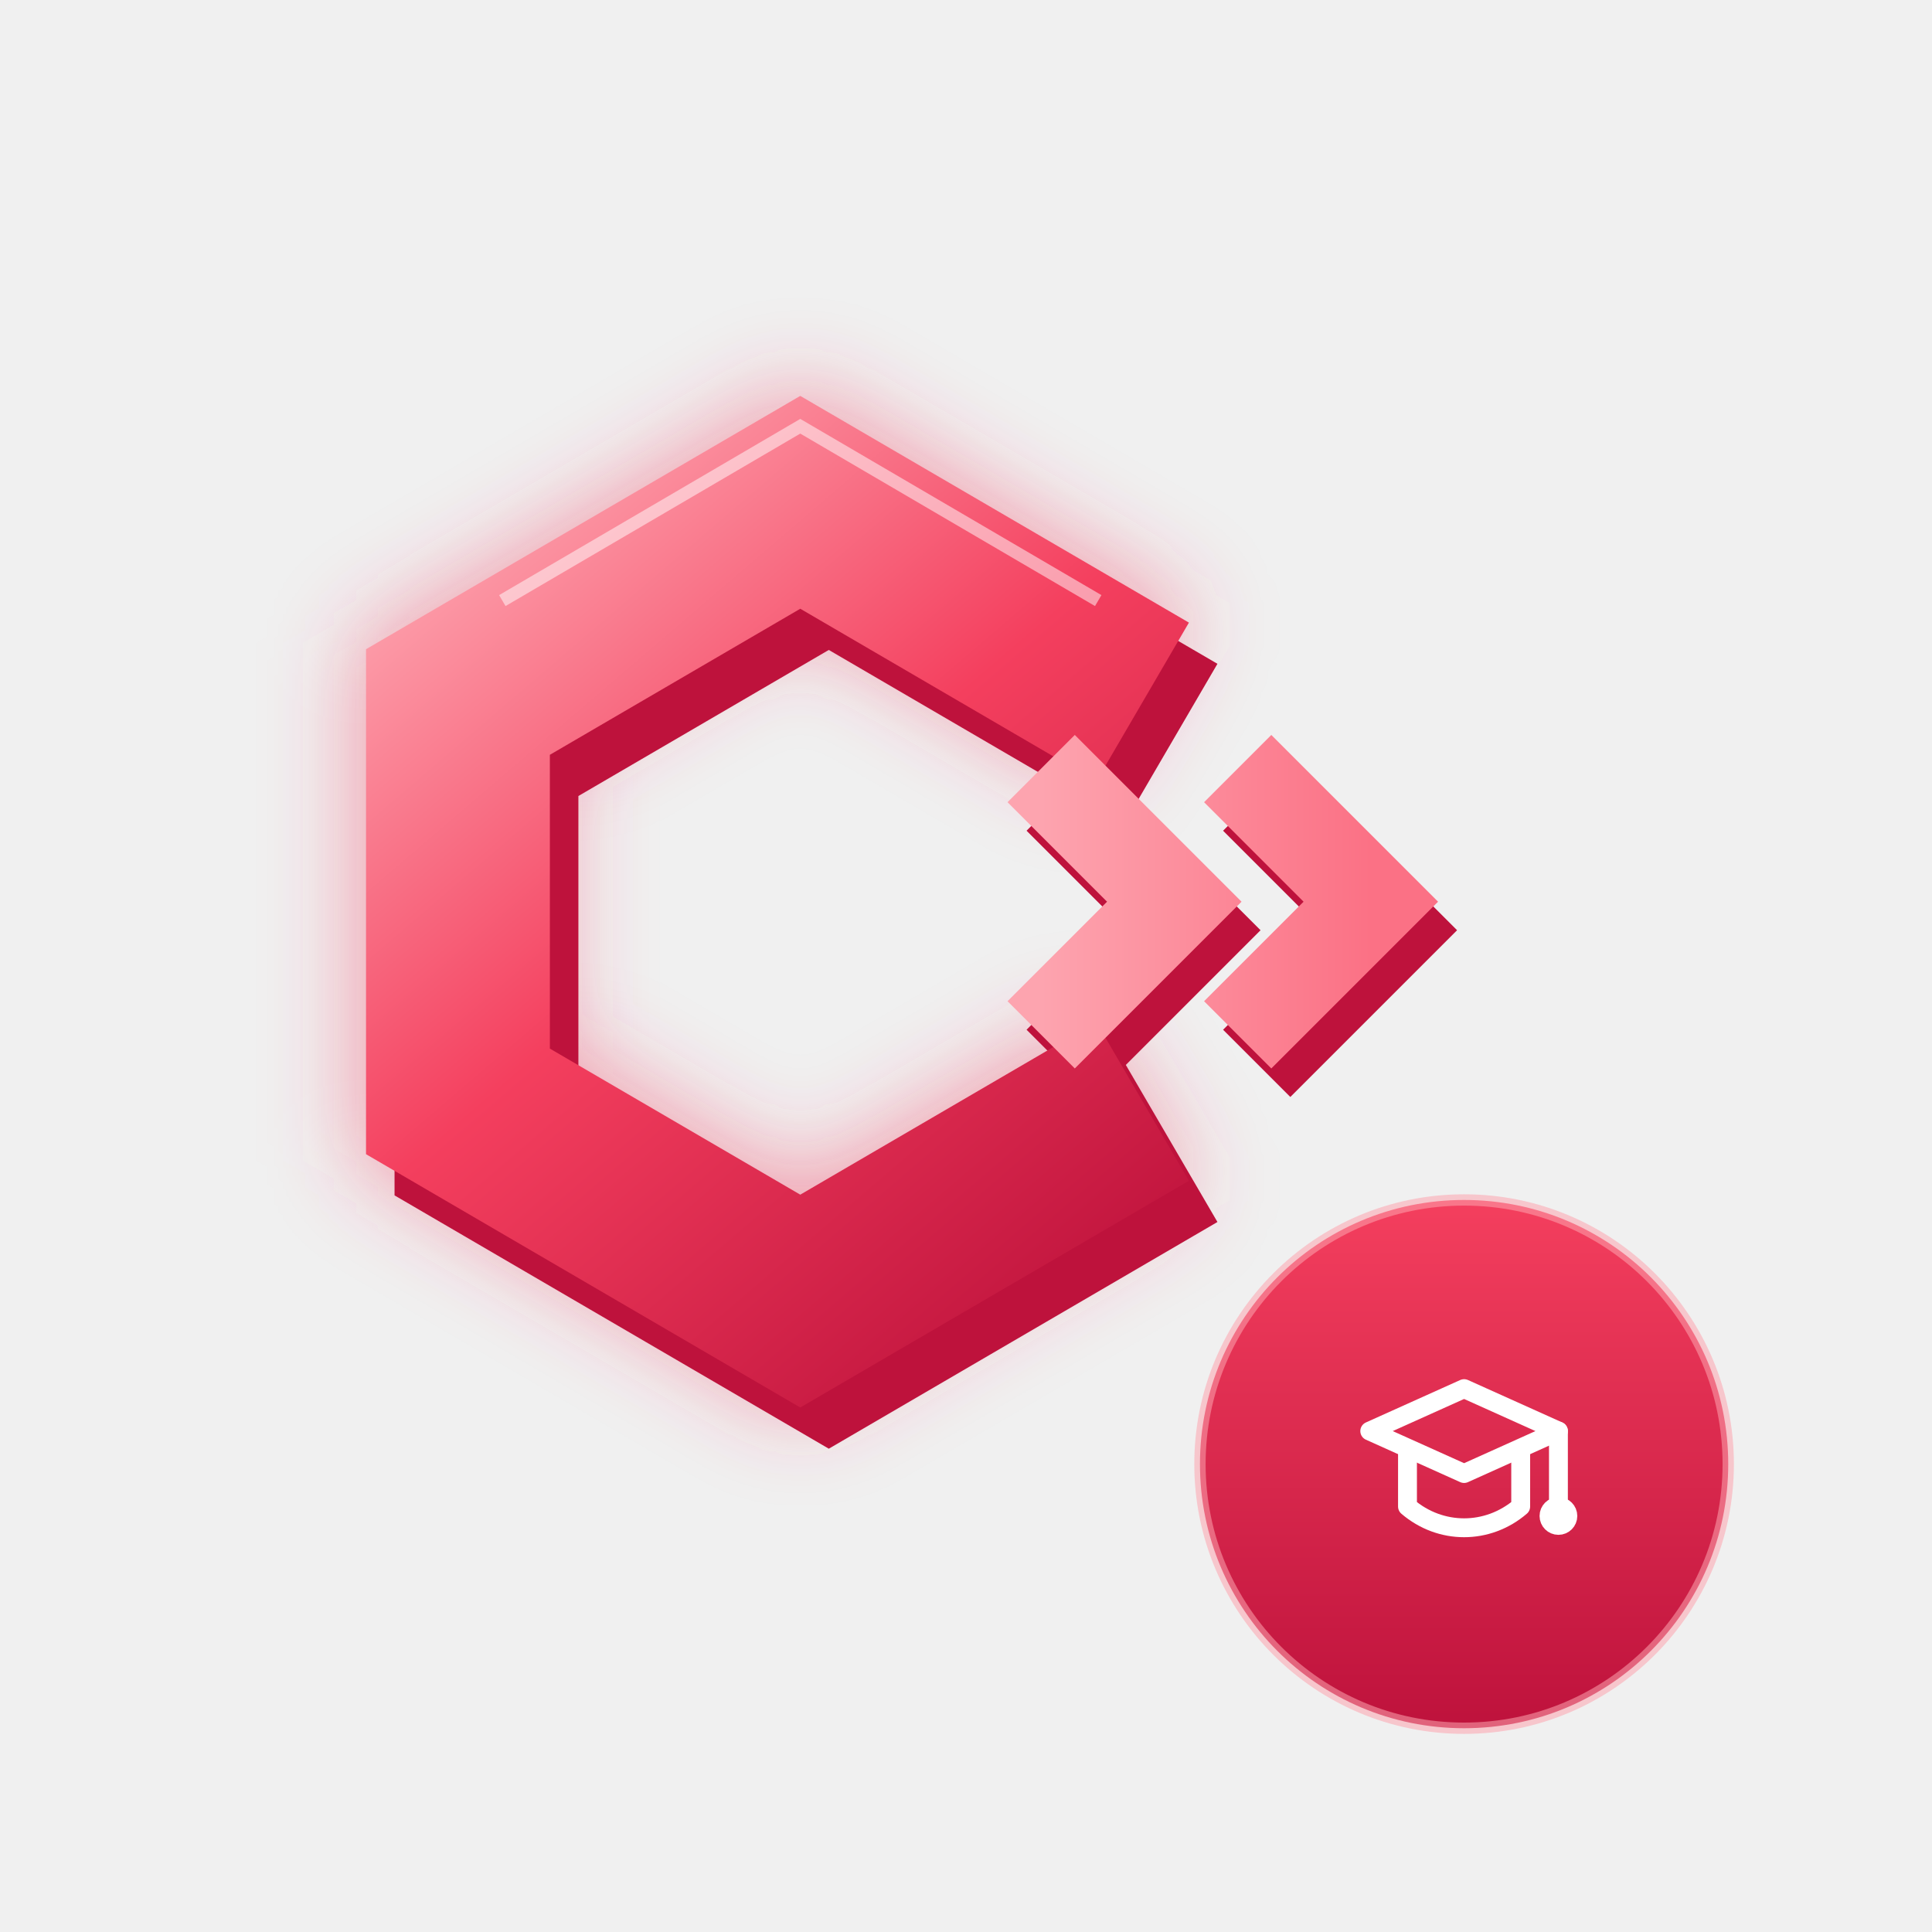
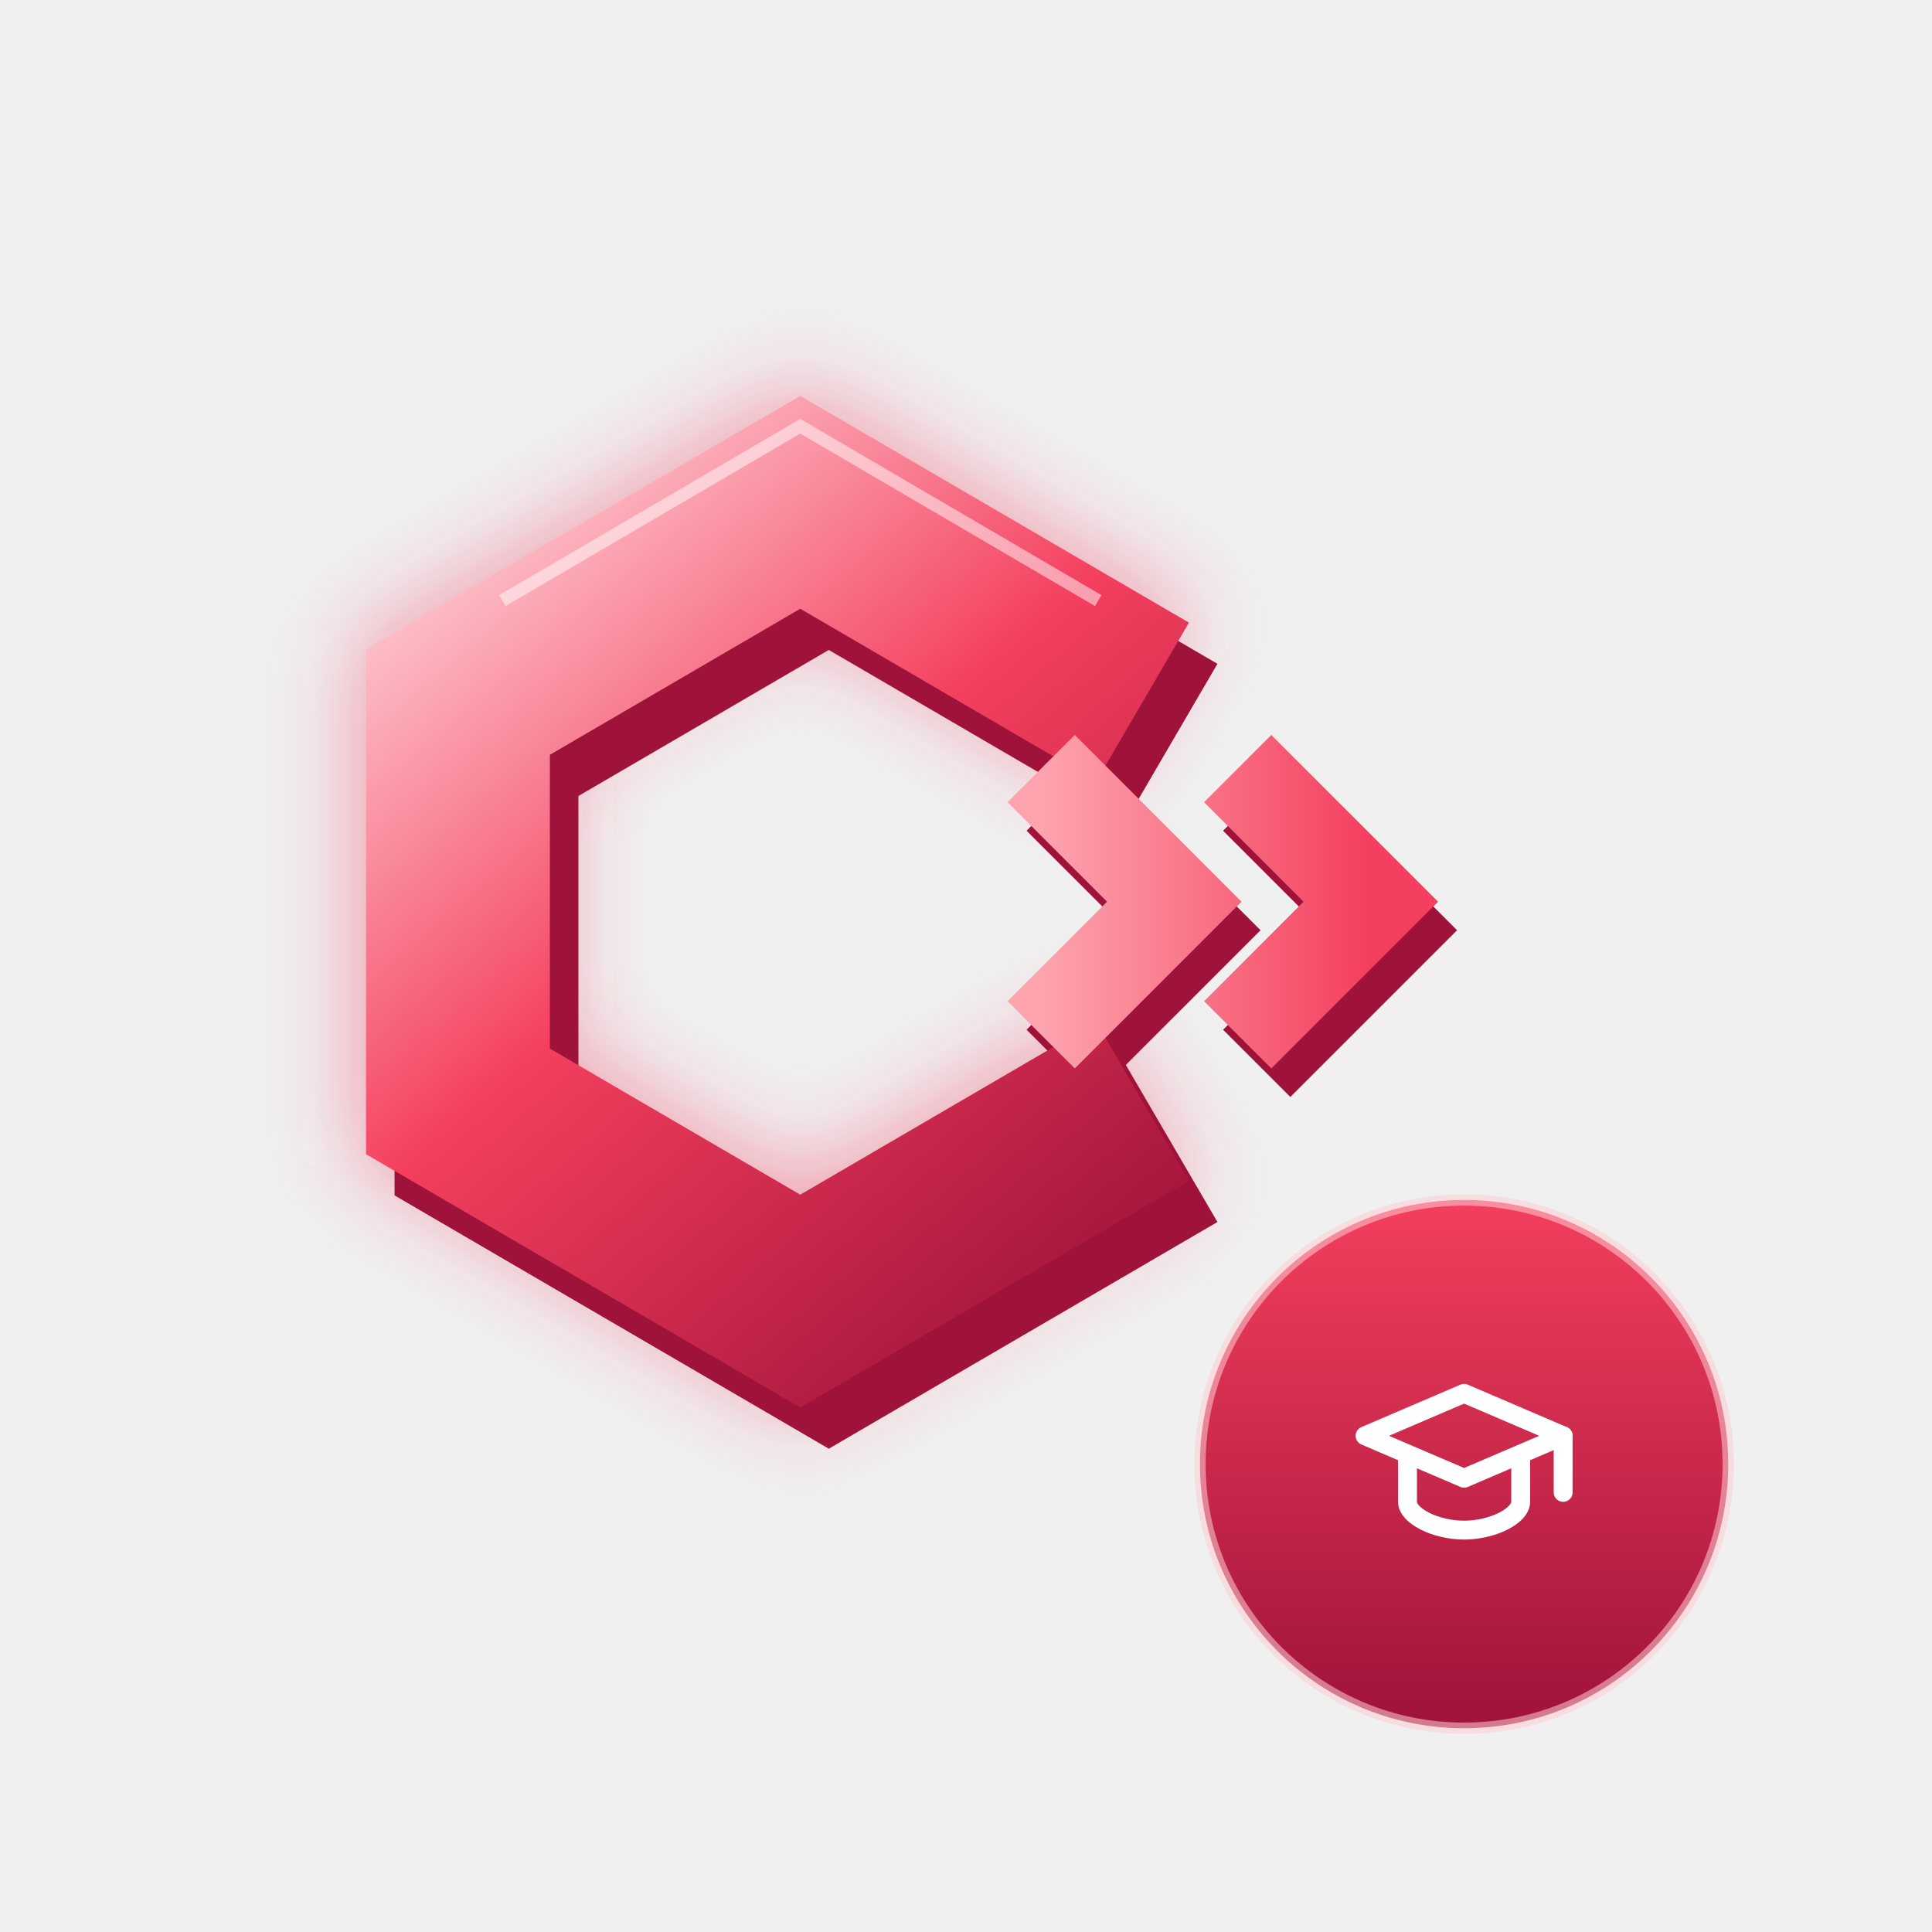
<svg xmlns="http://www.w3.org/2000/svg" viewBox="0 0 512 512" width="512" height="512" role="img" aria-label="Coding Moves Academy logo">
  <defs>
    <linearGradient id="academy-tile" x1="0" y1="0" x2="1" y2="1">
      <stop offset="0" stop-color="#16233F" />
      <stop offset="1" stop-color="#060B16" />
    </linearGradient>
    <linearGradient id="academy-rim" x1="0" y1="0" x2="0" y2="1">
-       <stop offset="0" stop-color="#FDA4AF" stop-opacity=".45" />
+       <stop offset="0" stop-color="#FECDD3" stop-opacity=".45" />
      <stop offset=".5" stop-color="#F43F5E" stop-opacity=".12" />
      <stop offset="1" stop-color="#000" stop-opacity="0" />
    </linearGradient>
    <radialGradient id="academy-shine">
      <stop offset="0" stop-color="#fff" stop-opacity=".09" />
      <stop offset="1" stop-color="#fff" stop-opacity="0" />
    </radialGradient>
    <linearGradient id="academy-face" x1="116" y1="130" x2="332" y2="382" gradientUnits="userSpaceOnUse">
-       <stop offset="0" stop-color="#FDA4AF" />
+       <stop offset="0" stop-color="#FECDD3" />
      <stop offset=".45" stop-color="#F43F5E" />
-       <stop offset="1" stop-color="#BE123C" />
+       <stop offset="1" stop-color="#9F1239" />
    </linearGradient>
    <linearGradient id="academy-chev" x1="300" y1="0" x2="404" y2="0" gradientUnits="userSpaceOnUse">
      <stop offset="0" stop-color="#FDA4AF" />
-       <stop offset="1" stop-color="#FB7185" />
+       <stop offset="1" stop-color="#F43F5E" />
    </linearGradient>
    <linearGradient id="academy-badge" x1="0" y1="-70" x2="0" y2="70" gradientUnits="userSpaceOnUse">
      <stop offset="0" stop-color="#F43F5E" />
-       <stop offset="1" stop-color="#BE123C" />
+       <stop offset="1" stop-color="#9F1239" />
    </linearGradient>
    <filter id="academy-glow" x="-30%" y="-30%" width="160%" height="160%">
      <feGaussianBlur stdDeviation="14" />
    </filter>
  </defs>
  <g transform="translate(244 244) scale(.84) translate(-262 -262)">
    <path d="M332,193 L224,130 L116,193 L116,319 L224,382 L332,319" fill="none" stroke="#F43F5E" stroke-opacity=".45" stroke-width="64" filter="url(#academy-glow)" />
-     <path d="M332,193 L224,130 L116,193 L116,319 L224,382 L332,319" transform="translate(9 13)" fill="none" stroke="#BE123C" stroke-width="58" stroke-linejoin="miter" />
-     <path d="M300,214 L342,256 L300,298" transform="translate(6 9)" fill="none" stroke="#BE123C" stroke-width="30" stroke-linejoin="miter" />
-     <path d="M362,214 L404,256 L362,298" transform="translate(6 9)" fill="none" stroke="#BE123C" stroke-width="30" stroke-linejoin="miter" />
+     <path d="M332,193 L224,130 L116,193 L116,319 L224,382 L332,319" transform="translate(9 13)" fill="none" stroke="#9F1239" stroke-width="58" stroke-linejoin="miter" />
+     <path d="M300,214 L342,256 L300,298" transform="translate(6 9)" fill="none" stroke="#9F1239" stroke-width="30" stroke-linejoin="miter" />
+     <path d="M362,214 L404,256 L362,298" transform="translate(6 9)" fill="none" stroke="#9F1239" stroke-width="30" stroke-linejoin="miter" />
    <path d="M332,193 L224,130 L116,193 L116,319 L224,382 L332,319" fill="none" stroke="url(#academy-face)" stroke-width="58" stroke-linejoin="miter" />
    <path d="M318,185 L224,130 L130,185" fill="none" stroke="#fff" stroke-opacity=".5" stroke-width="4" stroke-linejoin="miter" transform="translate(0 -24)" />
    <path d="M300,214 L342,256 L300,298" fill="none" stroke="url(#academy-chev)" stroke-width="30" stroke-linejoin="miter" />
    <path d="M362,214 L404,256 L362,298" fill="none" stroke="url(#academy-chev)" stroke-width="30" stroke-linejoin="miter" />
  </g>
  <g transform="translate(388 388)">
    <circle r="86" fill="none" />
    <circle r="70" fill="url(#academy-badge)" />
-     <circle r="70" fill="none" stroke="#FDA4AF" stroke-opacity=".55" stroke-width="3" />
+     <circle r="70" fill="none" stroke="#FECDD3" stroke-opacity=".55" stroke-width="3" />
    <g transform="translate(-30 -30) scale(1.25)" fill="none" stroke="#fff" stroke-width="4" stroke-linecap="round" stroke-linejoin="round">
-       <path d="M4 17 24 8 44 17 24 26 4 17Z" />
-       <path d="M12 22v11c7 6 17 6 24 0V22" />
-       <path d="M44 17v15" />
-       <circle cx="44" cy="35" r="2" />
+       <path d="M3 18 24 9l21 9-21 9z" />
+       <path d="M12 22v10c0 3 6 6 12 6s12-3 12-6V22" />
+       <path d="M45 18v12" />
    </g>
  </g>
</svg>
